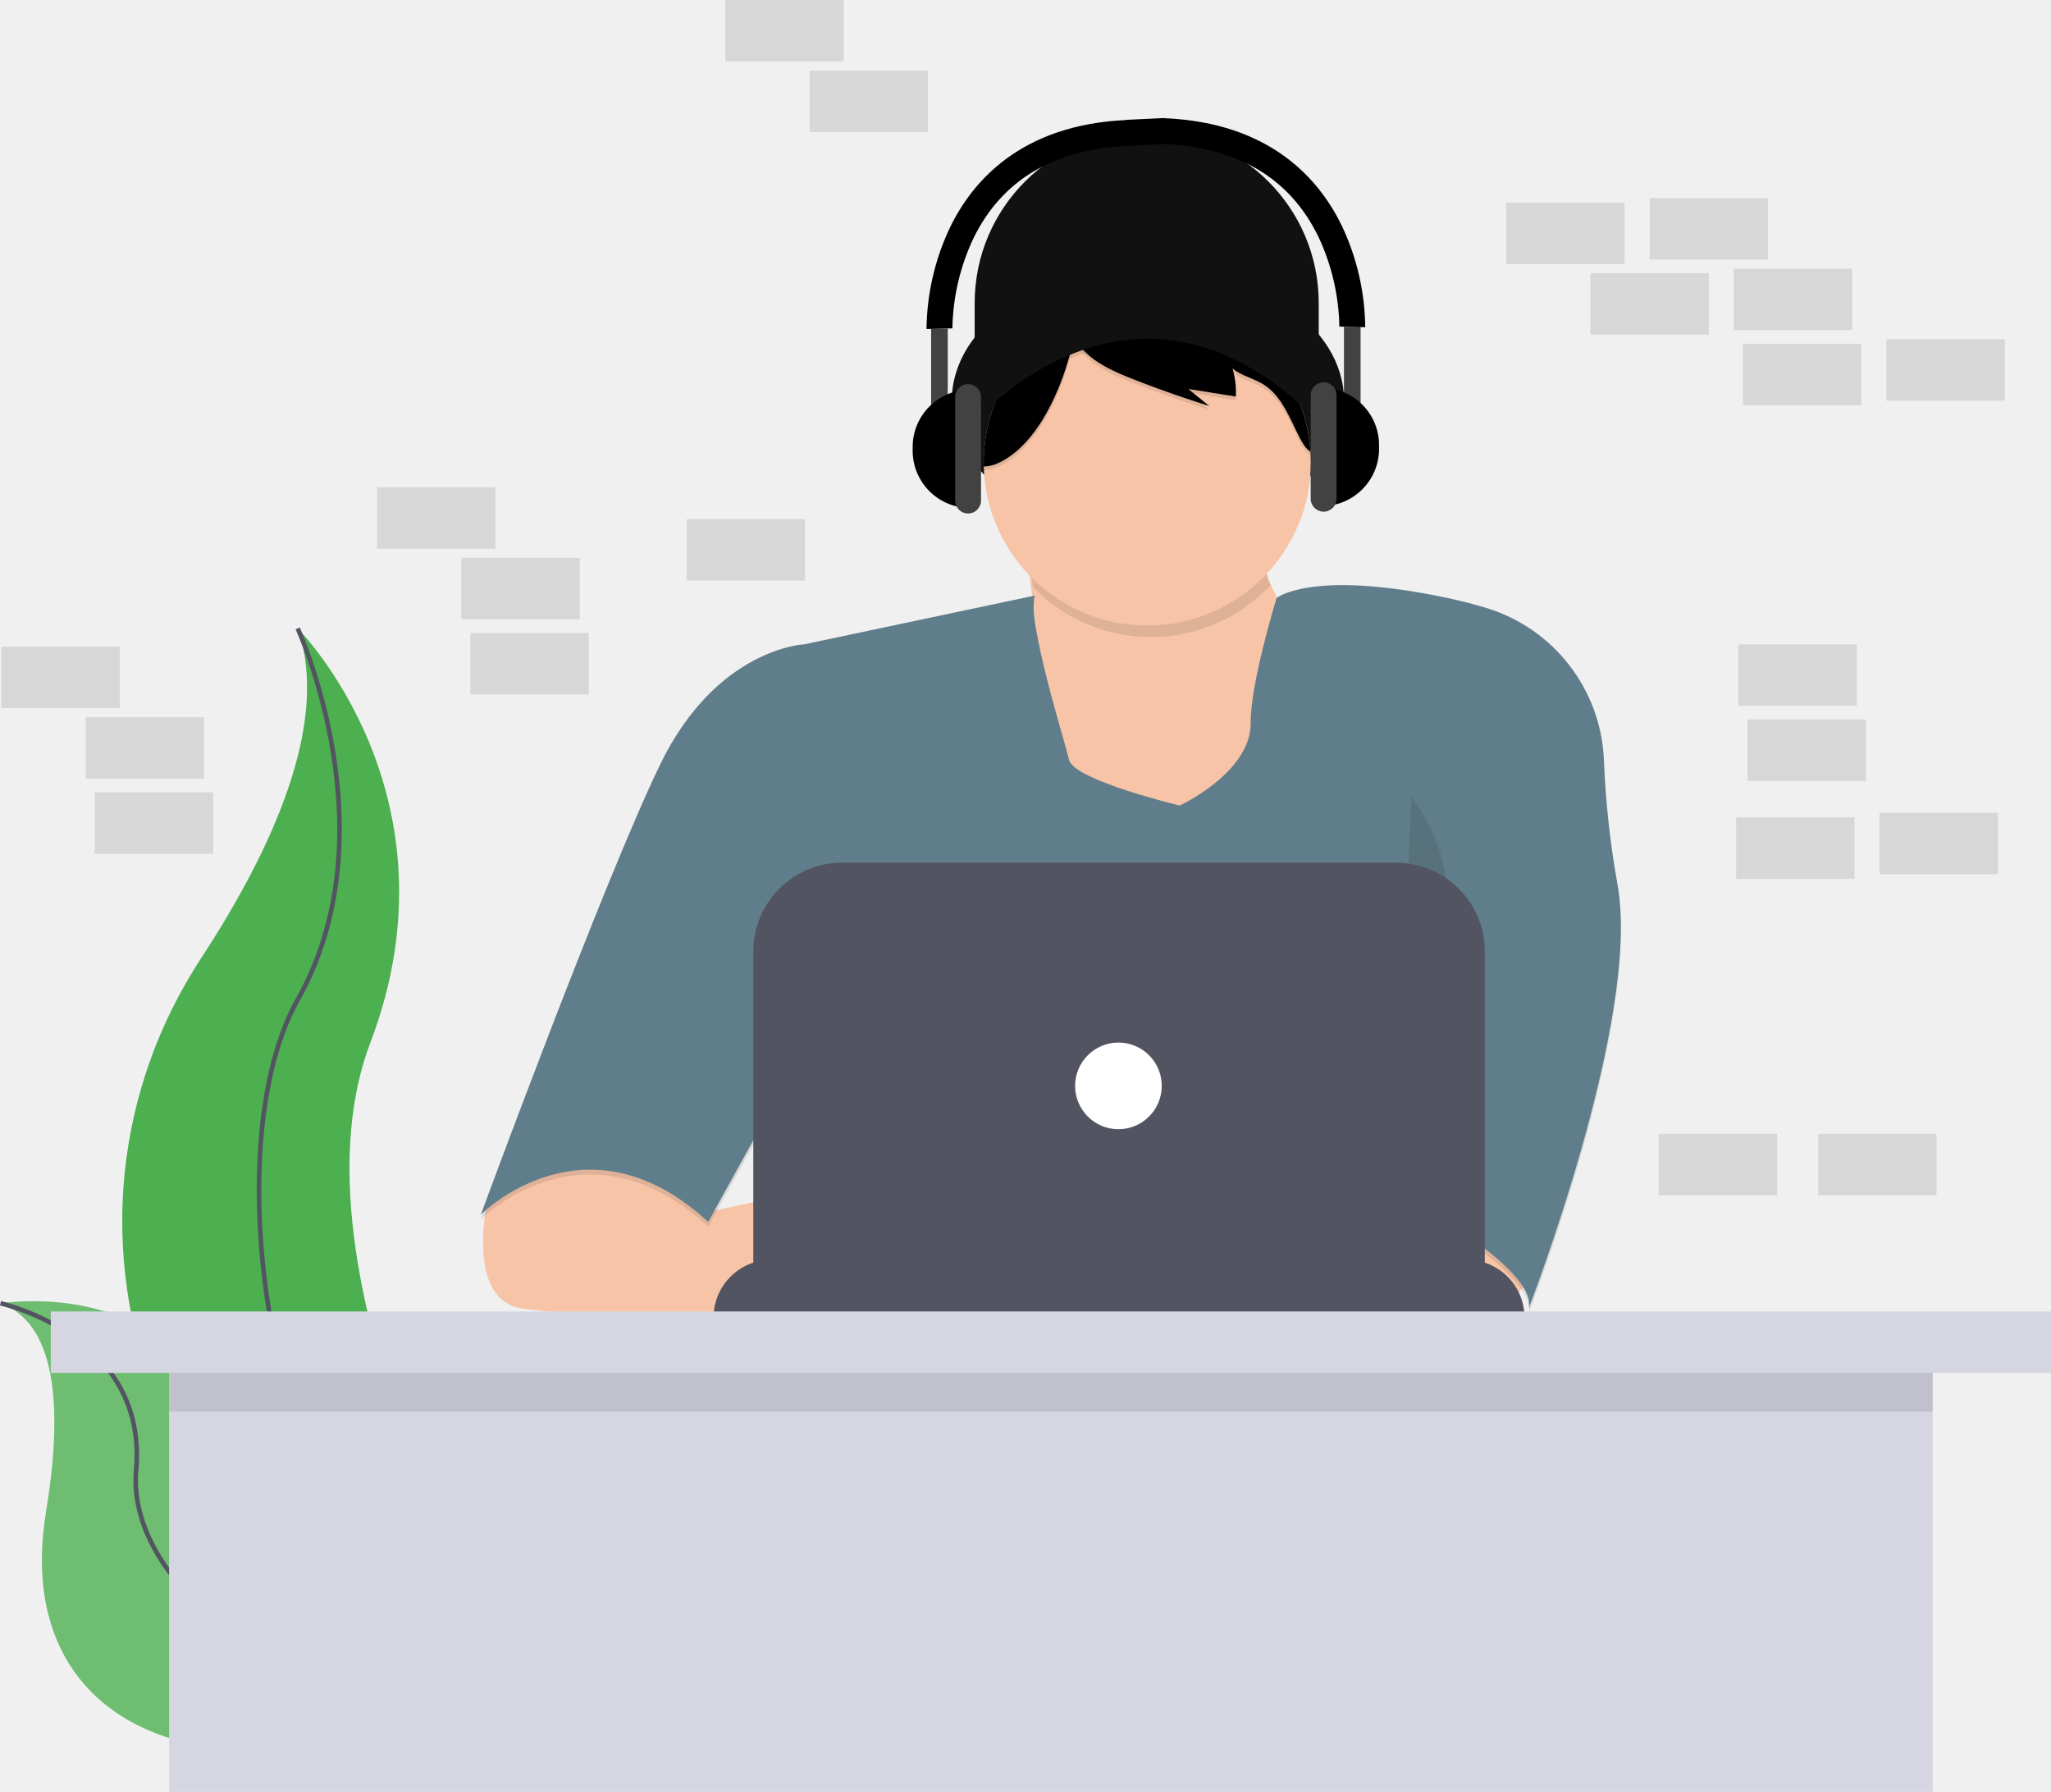
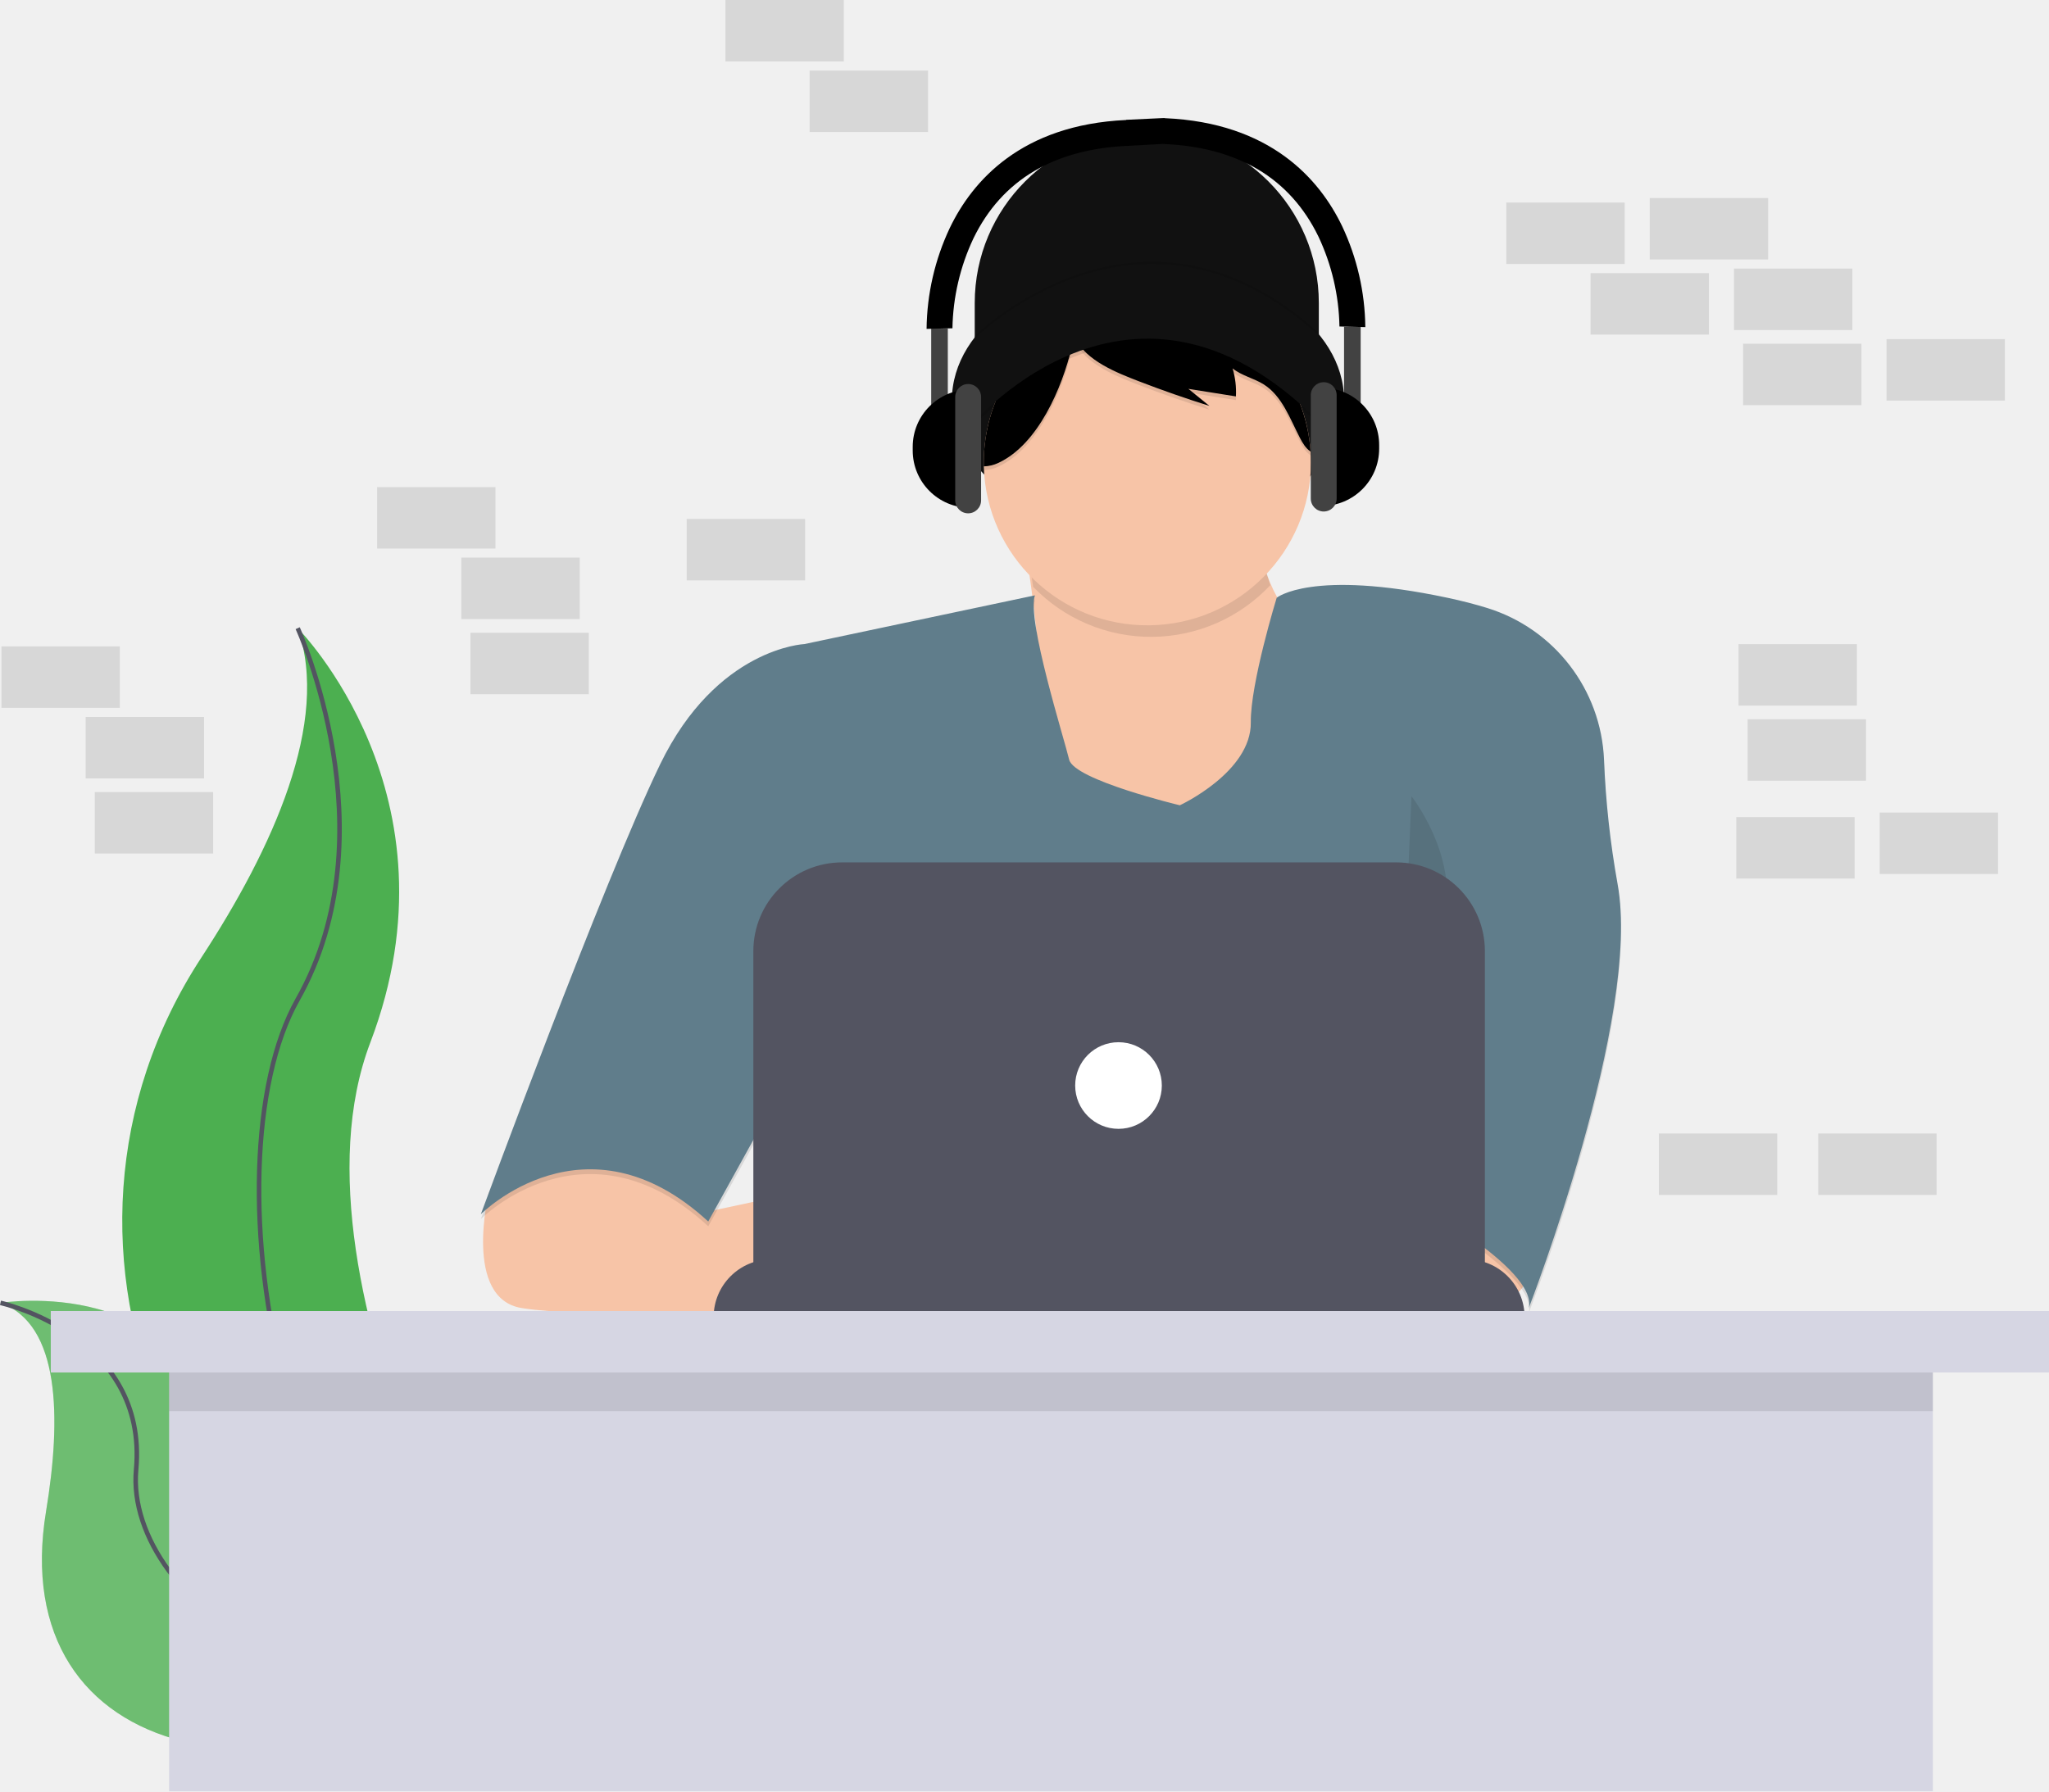
- <svg xmlns="http://www.w3.org/2000/svg" id="6088ba52-b752-42bb-ac91-0a74df332082" data-name="Layer 1" viewBox="0 0 900.94 787">
+ <svg xmlns="http://www.w3.org/2000/svg" id="6088ba52-b752-42bb-ac91-0a74df332082" data-name="Layer 1" viewBox="0 0 900 787">
  <defs>
    <linearGradient id="33dd52eb-d837-4874-aadb-63a17bd6edfc" x1="611.05" y1="646" x2="611.05" y2="103.5" gradientUnits="userSpaceOnUse">
      <stop offset="0" stop-color="gray" stop-opacity="0.25" />
      <stop offset="0.54" stop-color="gray" stop-opacity="0.12" />
      <stop offset="1" stop-color="gray" stop-opacity="0.1" />
    </linearGradient>
  </defs>
  <rect x="763.63" y="283" width="52" height="27" fill="#757575" opacity="0.2" />
  <rect x="767.63" y="316" width="52" height="27" fill="#757575" opacity="0.2" />
  <rect x="724.63" y="87" width="52" height="27" fill="#757575" opacity="0.2" />
  <rect x="761.63" y="118" width="52" height="27" fill="#757575" opacity="0.2" />
  <rect x="661.63" y="89" width="52" height="27" fill="#757575" opacity="0.2" />
  <rect x="828.63" y="149" width="52" height="27" fill="#757575" opacity="0.2" />
  <rect x="765.63" y="151" width="52" height="27" fill="#757575" opacity="0.2" />
  <rect x="698.63" y="120" width="52" height="27" fill="#757575" opacity="0.2" />
  <rect x="825.63" y="357" width="52" height="27" fill="#757575" opacity="0.2" />
  <rect x="762.63" y="359" width="52" height="27" fill="#757575" opacity="0.2" />
  <path d="M280.17,332.5s73.29,73.29,31.92,182S383,804.14,383,804.14s-1.2-.18-3.43-.57C229.05,777,154.26,604.85,238,477,269.08,429.41,294.62,373.64,280.17,332.5Z" transform="translate(-149.42 -56.5)" fill="#4caf50" />
  <path d="M280.17,332.5s41.37,89.84,0,163.12-7.09,279,102.84,308.52" transform="translate(-149.42 -56.5)" fill="none" stroke="#535461" stroke-miterlimit="10" stroke-width="2" />
  <path d="M149.63,628.92s83.63-13.32,91.25,61.63S401.7,775.89,401.7,775.89s-1,.68-2.87,1.91c-126.49,83-247.4,52.89-229.17-57.36C176.43,679.45,175.87,638.28,149.63,628.92Z" transform="translate(-149.42 -56.5)" fill="#4caf50" />
  <path d="M149.63,628.92s83.63-13.32,91.25,61.63S401.7,775.89,401.7,775.89s-1,.68-2.87,1.91c-126.49,83-247.4,52.89-229.17-57.36C176.43,679.45,175.87,638.28,149.63,628.92Z" transform="translate(-149.42 -56.5)" fill="#f5f5f5" opacity="0.2" />
  <path d="M149.63,628.92s64.91,14.25,59.58,73.27S305.61,832,401.7,775.89" transform="translate(-149.42 -56.5)" fill="none" stroke="#535461" stroke-miterlimit="10" stroke-width="2" />
  <rect x="0.63" y="284" width="52" height="27" fill="#757575" opacity="0.2" />
  <rect x="37.63" y="315" width="52" height="27" fill="#757575" opacity="0.2" />
  <rect x="318.63" width="52" height="27" fill="#757575" opacity="0.2" />
  <rect x="728.63" y="498" width="52" height="27" fill="#757575" opacity="0.2" />
  <rect x="41.63" y="348" width="52" height="27" fill="#757575" opacity="0.2" />
  <rect x="355.63" y="31" width="52" height="27" fill="#757575" opacity="0.2" />
  <rect x="165.63" y="214" width="52" height="27" fill="#757575" opacity="0.2" />
  <rect x="202.63" y="245" width="52" height="27" fill="#757575" opacity="0.2" />
  <rect x="301.63" y="228" width="52" height="27" fill="#757575" opacity="0.2" />
  <rect x="206.63" y="278" width="52" height="27" fill="#757575" opacity="0.2" />
  <rect x="798.63" y="498" width="52" height="27" fill="#757575" opacity="0.2" />
  <path d="M503.71,57.57h0a75.57,75.57,0,0,1,75.57,75.57v32.24a0,0,0,0,1,0,0H428.14a0,0,0,0,1,0,0V133.14A75.57,75.57,0,0,1,503.71,57.57Z" fill="#111111" />
  <ellipse cx="504.24" cy="175.95" rx="86.14" ry="59.19" fill="#111111" />
  <path d="M598.44,289.79s18,94.07,0,119.44,55,35.41,55,35.41L729,417.16l10.57-67.65s-46-25.9-36.47-78.22Z" transform="translate(-149.42 -56.5)" fill="#f7c4a7" />
  <path d="M821.46,606.89s4.76,20.61-21.14,24.31a146.45,146.45,0,0,1-46.08-.55l-5.71-51.77h60.25Z" transform="translate(-149.42 -56.5)" fill="#f7c4a7" />
  <path d="M364.12,580.51S352.68,627,378.58,631.2s121,4.23,121,4.23v-55l-43.06,9.2L416.1,550.87Z" transform="translate(-149.42 -56.5)" fill="#f7c4a7" />
  <path d="M604,320.18l-101.21,21.4s-38.58,1.59-63.42,52.85-78.75,197.66-78.75,197.66,46-46.51,99.89,3.17l35.94-65-7.93,103.06H767V584.69s58.13,31.18,53.91,48.62c0,0,49.75-128.18,39-186.43a396.18,396.18,0,0,1-5.94-54.5h0a73,73,0,0,0-51.38-66.67c-5.24-1.61-11-3.12-17.4-4.47-59.72-12.68-75,0-75,0s-11.57,37.64-11.36,54.7c.26,21.93-31.18,36.47-31.18,36.47s-46.51-11.1-48.62-20.08S600.28,330.75,604,320.18Z" transform="translate(-149.42 -56.5)" opacity="0.1" />
  <path d="M604,318.07l-101.21,21.4s-38.58,1.59-63.42,52.85S360.61,590,360.61,590s46-46.51,99.89,3.17l35.94-65L488.51,631.2H767V582.58s58.13,31.18,53.91,48.62c0,0,49.75-128.18,39-186.43a396.18,396.18,0,0,1-5.94-54.5h0a73,73,0,0,0-51.38-66.67c-5.24-1.61-11-3.12-17.4-4.47-59.72-12.68-75,0-75,0s-11.57,37.64-11.36,54.7c.26,21.93-31.18,36.47-31.18,36.47s-46.51-11.1-48.62-20.08S600.28,328.64,604,318.07Z" transform="translate(-149.42 -56.5)" fill="#607d8b" />
  <path d="M707.42,313.58a71.53,71.53,0,0,1-2.76-37.52L600,294.55s1.51,7.91,3.22,19.76a71.86,71.86,0,0,0,104.18-.73Z" transform="translate(-149.42 -56.5)" opacity="0.1" />
  <path d="M725.27,259.67a71.88,71.88,0,0,1-143.73,1.74c0-.58,0-1.16,0-1.74a71.89,71.89,0,0,1,40.29-64.59q3.23-1.58,6.64-2.84a72.39,72.39,0,0,1,37-3.44h0a71.82,71.82,0,0,1,59.61,66.1Q725.27,257.27,725.27,259.67Z" transform="translate(-149.42 -56.5)" fill="#f7c4a7" />
  <g opacity="0.1">
    <path d="M628.36,193.93l.1-.06q-3.41,1.26-6.64,2.84a71.89,71.89,0,0,0-40.29,64.59c0,.58,0,1.16,0,1.74a16,16,0,0,0,6.45-1.55c17.52-8.18,28-33.2,32.16-50.65C621.64,204.59,623.05,197.55,628.36,193.93Z" transform="translate(-149.42 -56.5)" />
    <path d="M683.37,195.94a71.28,71.28,0,0,0-17.87-5.51,23.06,23.06,0,0,1,12.83,8.06,32.86,32.86,0,0,1,3.93,7,72.07,72.07,0,0,0-60.45,1.25c4.51,9.89,18.5,15.28,27.84,18.89q15.34,5.92,31,10.83l-9.24-7.5,20.87,3.32a36.15,36.15,0,0,0-1.46-12.3c4,3.22,9.3,4.3,13.64,7,8.13,5.13,11.52,15,15.95,23.55,1.17,2.26,2.55,4.57,4.66,6A71.91,71.91,0,0,0,683.37,195.94Z" transform="translate(-149.42 -56.5)" />
  </g>
  <path d="M628.36,192.3l.1-.06q-3.41,1.26-6.64,2.84a71.89,71.89,0,0,0-40.29,64.59c0,.58,0,1.16,0,1.74a16,16,0,0,0,6.45-1.55c17.52-8.18,28-33.2,32.16-50.65C621.64,203,623.05,195.93,628.36,192.3Z" transform="translate(-149.42 -56.5)" fill="#000" />
  <path d="M683.37,194.32a71.28,71.28,0,0,0-17.87-5.51,23.06,23.06,0,0,1,12.83,8.06,32.86,32.86,0,0,1,3.93,7,72.07,72.07,0,0,0-60.45,1.25c4.51,9.89,18.5,15.28,27.84,18.89q15.34,5.92,31,10.83l-9.24-7.5,20.87,3.32a36.15,36.15,0,0,0-1.46-12.3c4,3.22,9.3,4.3,13.64,7,8.13,5.13,11.52,15,15.95,23.55,1.17,2.26,2.55,4.57,4.66,6A71.91,71.91,0,0,0,683.37,194.32Z" transform="translate(-149.42 -56.5)" fill="#000" />
  <path d="M573.33,247.82s74-92,159.61,0l-7.4-20.61s-40.17-58.66-68.7-46-56.55,21.67-56.55,21.67Z" transform="translate(-149.42 -56.5)" opacity="0.1" />
  <path d="M573.33,246.19s74-92,159.61,0l-7.4-20.61s-40.17-58.66-68.7-46-56.55,21.67-56.55,21.67Z" transform="translate(-149.42 -56.5)" fill="#111111" />
  <path d="M512.55,444.38s-15.85,42.28,6.34,80.33-19.55,53.91-19.55,53.91" transform="translate(-149.42 -56.5)" opacity="0.1" />
  <path d="M769.4,406.33s27.48,34.88,9.51,66.06S762,578.62,762,578.62" transform="translate(-149.42 -56.5)" opacity="0.1" />
  <path d="M338.82,553.3H644.29a25.37,25.37,0,0,1,25.37,25.37v0a0,0,0,0,1,0,0H313.46a0,0,0,0,1,0,0v0A25.37,25.37,0,0,1,338.82,553.3Z" fill="#535461" />
  <path d="M369.9,378.89H613.22a39,39,0,0,1,39,39V559.11a0,0,0,0,1,0,0H330.9a0,0,0,0,1,0,0V417.89A39,39,0,0,1,369.9,378.89Z" fill="#535461" />
  <circle cx="491.29" cy="476.93" r="19.03" fill="#fff" />
  <path d="M577.56,204.7s72.72-72.68,151.15-1.33" transform="translate(-149.42 -56.5)" fill="none" stroke="#000" stroke-miterlimit="10" opacity="0.1" />
  <rect x="590.36" y="143.57" width="7.3" height="41.39" fill="#424242" />
  <path d="M580.62,170.35h0a25.16,25.16,0,0,1,25.16,25.16v1.62a25.16,25.16,0,0,1-25.16,25.16h0a0,0,0,0,1,0,0V170.35a0,0,0,0,1,0,0Z" fill="#000" />
  <rect x="575.75" y="167.92" width="11.36" height="56.81" rx="5.68" ry="5.68" fill="#424242" />
  <rect x="558.44" y="200.88" width="7.3" height="41.39" transform="translate(974.76 386.65) rotate(-180)" fill="#424242" />
  <path d="M550.32,227.66h0a25.16,25.16,0,0,1,25.16,25.16v1.62a25.16,25.16,0,0,1-25.16,25.16h0a0,0,0,0,1,0,0V227.66A0,0,0,0,1,550.32,227.66Z" transform="translate(976.38 450.76) rotate(180)" fill="#000" />
  <rect x="568.99" y="225.23" width="11.36" height="56.81" rx="5.68" ry="5.68" transform="translate(999.92 450.76) rotate(-180)" fill="#424242" />
  <path d="M738.92,155.83c-9.89-20.56-31.43-45.42-77.86-47.41v-.06l-.56,0h0l-16.45.78v.08c-46.12,2.12-67.56,26.89-77.42,47.38A106.59,106.59,0,0,0,556.41,201l5.68-.14,5.68-.13A96.65,96.65,0,0,1,577,161.21c12.52-25.72,35.56-39.39,68.47-40.66h0l14.55-.81h0C692.95,121,716,134.69,728.51,160.4a96.65,96.65,0,0,1,9.25,39.54l5.68.13,5.68.14A106.59,106.59,0,0,0,738.92,155.83Z" transform="translate(-149.42 -56.5)" fill="#000" />
  <rect x="74.28" y="579" width="774.71" height="208" fill="#d6d6e3" />
  <rect x="74.28" y="593" width="774.71" height="27" opacity="0.1" />
  <rect x="22.31" y="576" width="878.63" height="27" fill="#d6d6e3" />
</svg>
